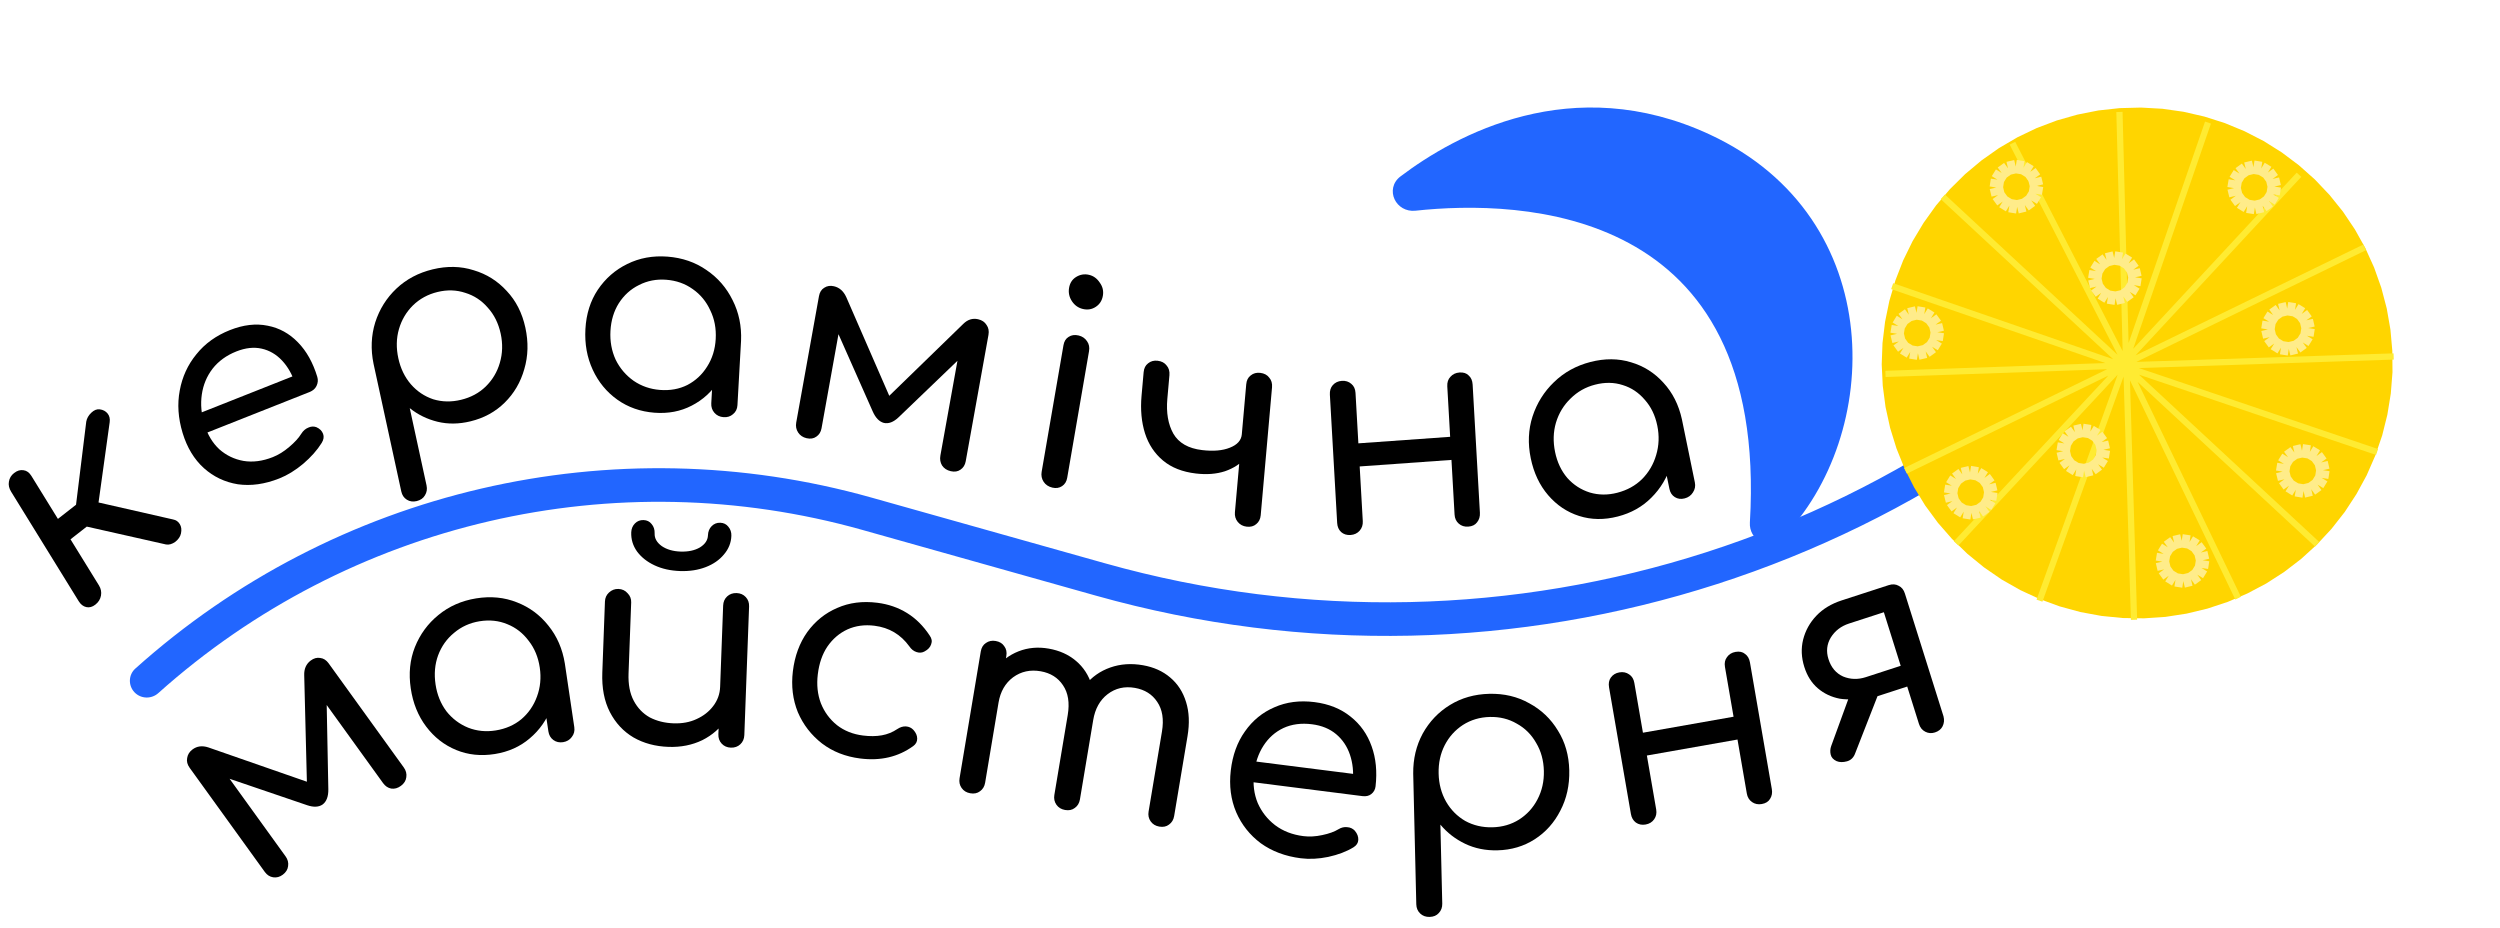
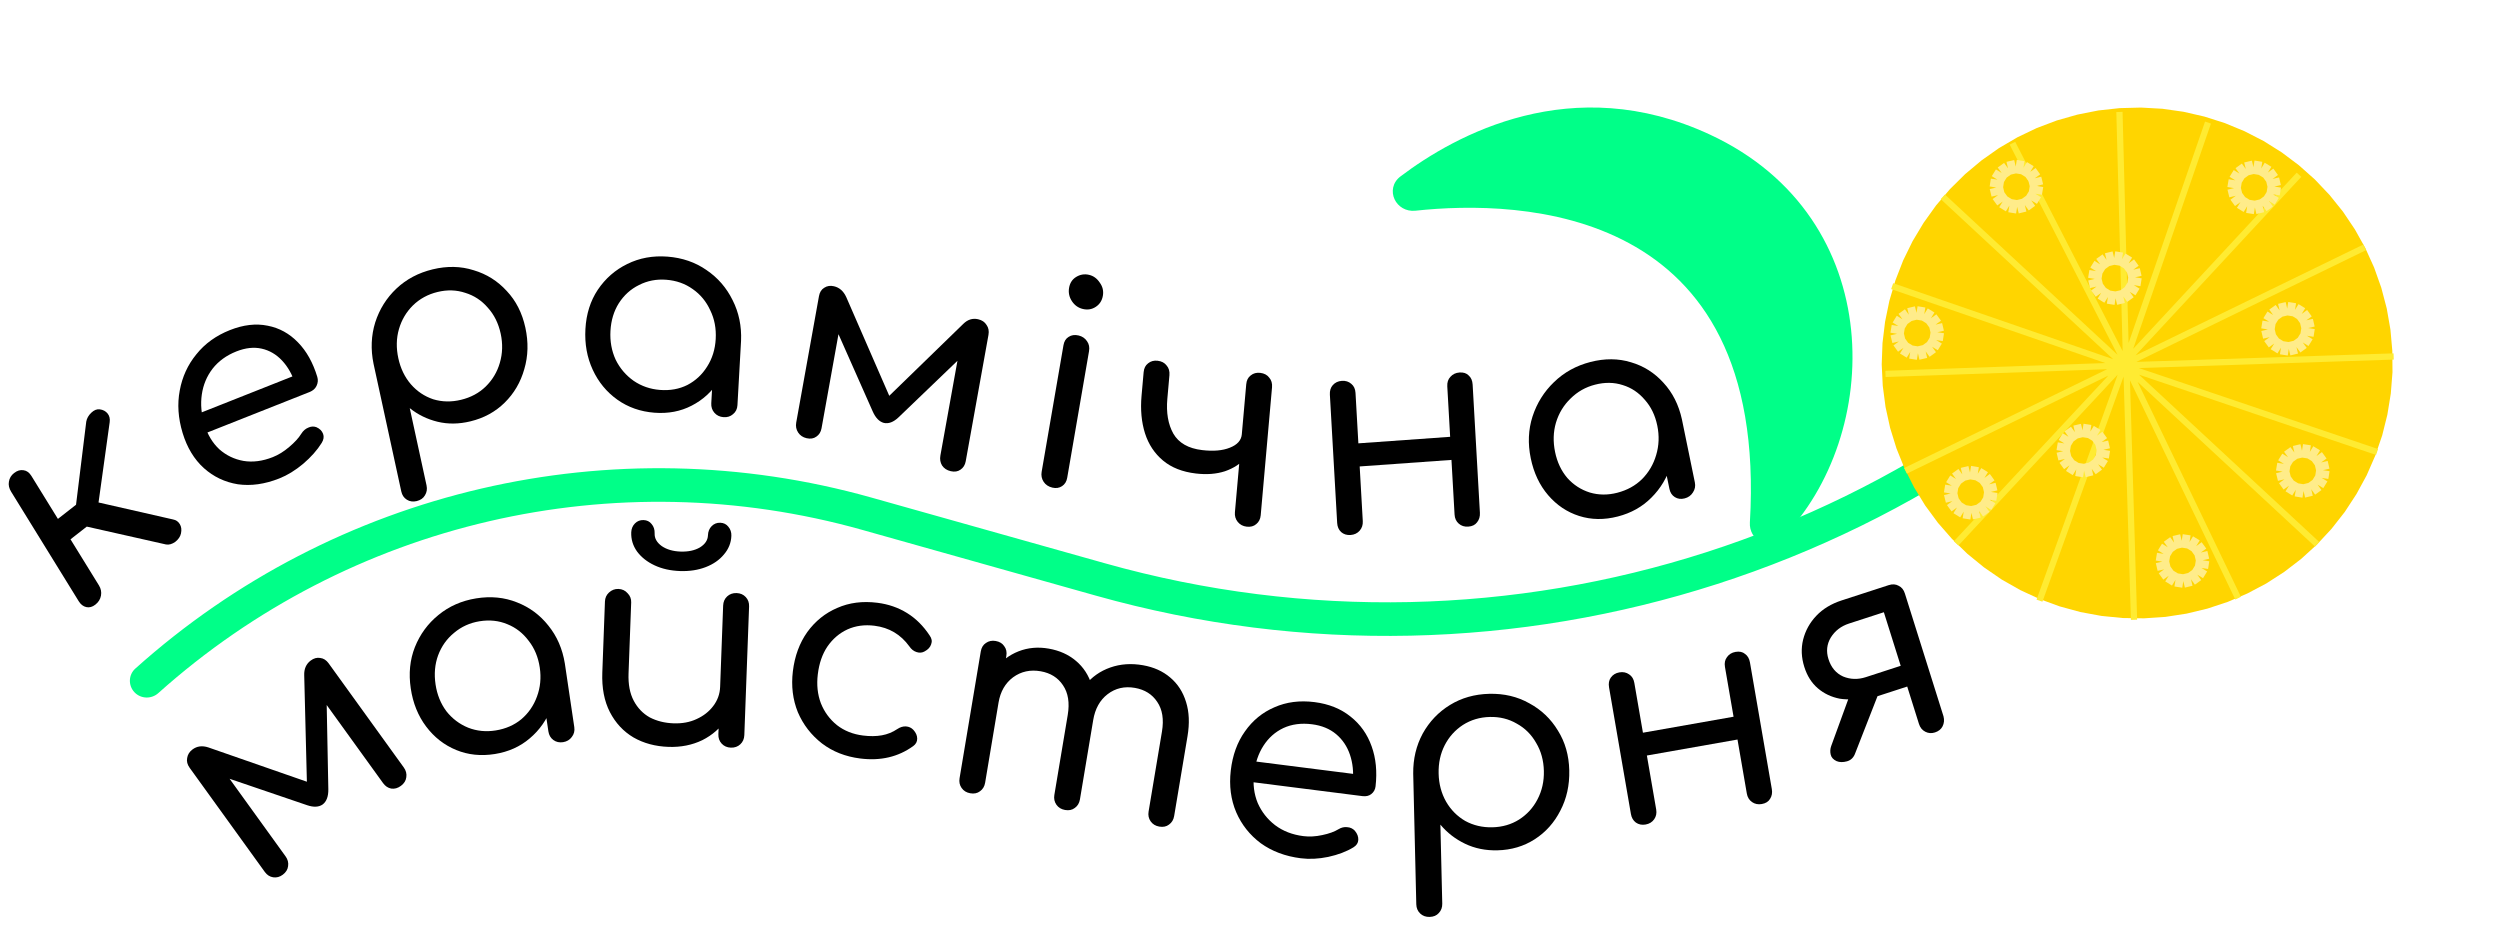
<svg xmlns="http://www.w3.org/2000/svg" xmlns:ns1="http://www.w3.org/2000/anim" viewBox="0 0 186 69" fill="none" anim="" ns1:transform-origin="50% 50%" ns1:duration="0.5" ns1:ease="none">
  <g id="d0ab1abd6dd149f5b9f0c5bba5c2ddaf">
    <g id="37c28d228af1e5eeaa87e552763574d0">
      <path id="76dca63d3cd72e68847a86145d8005d2" d="M21.041 65.077C20.817 65.245 20.579 65.31 20.327 65.272C20.075 65.234 19.867 65.101 19.703 64.874L14.111 57.126C13.939 56.888 13.876 56.646 13.924 56.4C13.962 56.143 14.094 55.931 14.318 55.762C14.653 55.51 15.048 55.459 15.501 55.608L22.832 58.16L22.634 50.244C22.617 49.766 22.776 49.401 23.112 49.148C23.347 48.972 23.585 48.907 23.826 48.953C24.07 48.98 24.277 49.113 24.45 49.351L30.042 57.099C30.206 57.326 30.268 57.568 30.229 57.825C30.201 58.073 30.07 58.286 29.835 58.463C29.6 58.639 29.357 58.709 29.105 58.67C28.864 58.624 28.662 58.487 28.498 58.26L23.753 51.687L24.288 51.495L24.428 58.72C24.436 59.257 24.294 59.635 24.003 59.854C23.715 60.053 23.331 60.07 22.85 59.907L16.19 57.638L16.528 57.174L21.247 63.713C21.411 63.94 21.474 64.182 21.435 64.439C21.407 64.687 21.276 64.9 21.041 65.077Z" fill="black" />
      <path id="691d3c6cc4087cc7652929320b811a7a" d="M36.825 56.098C35.788 56.265 34.825 56.165 33.936 55.798C33.046 55.431 32.302 54.849 31.703 54.052C31.103 53.255 30.722 52.31 30.56 51.216C30.395 50.108 30.498 49.085 30.868 48.146C31.25 47.191 31.833 46.395 32.616 45.759C33.41 45.106 34.347 44.693 35.425 44.519C36.517 44.343 37.529 44.442 38.462 44.816C39.393 45.177 40.172 45.753 40.799 46.545C41.44 47.335 41.849 48.276 42.025 49.368L41.306 49.675C41.462 50.727 41.368 51.714 41.024 52.635C40.679 53.555 40.142 54.322 39.412 54.936C38.696 55.548 37.834 55.935 36.825 56.098ZM36.883 54.344C37.63 54.224 38.267 53.944 38.796 53.504C39.324 53.05 39.708 52.492 39.949 51.829C40.202 51.151 40.272 50.43 40.159 49.669C40.044 48.893 39.768 48.228 39.332 47.675C38.908 47.105 38.38 46.694 37.748 46.441C37.114 46.175 36.424 46.102 35.678 46.222C34.959 46.338 34.329 46.624 33.788 47.08C33.245 47.522 32.847 48.082 32.594 48.761C32.353 49.424 32.29 50.143 32.405 50.919C32.518 51.68 32.787 52.346 33.211 52.916C33.647 53.469 34.189 53.878 34.837 54.142C35.482 54.393 36.164 54.46 36.883 54.344ZM41.895 55.217C41.619 55.261 41.377 55.208 41.171 55.057C40.965 54.906 40.841 54.692 40.8 54.415L40.306 51.091L40.404 49.033L42.025 49.368L42.728 54.104C42.769 54.381 42.706 54.625 42.539 54.836C42.386 55.045 42.172 55.172 41.895 55.217Z" fill="black" />
      <path id="aa9e335d9b688898d7ed236fe37b15ed" d="M49.734 55.568C48.755 55.533 47.888 55.3 47.134 54.867C46.38 54.421 45.794 53.791 45.375 52.978C44.957 52.165 44.769 51.185 44.812 50.037L45.008 44.749C45.018 44.483 45.117 44.263 45.306 44.087C45.509 43.898 45.743 43.808 46.009 43.817C46.289 43.827 46.516 43.933 46.691 44.135C46.88 44.324 46.97 44.551 46.96 44.817L46.764 50.106C46.734 50.917 46.863 51.594 47.151 52.136C47.439 52.679 47.837 53.092 48.345 53.376C48.867 53.646 49.457 53.793 50.115 53.816C50.758 53.838 51.33 53.732 51.828 53.497C52.342 53.263 52.753 52.941 53.062 52.532C53.386 52.109 53.558 51.632 53.578 51.1L54.837 51.144C54.777 52.01 54.517 52.786 54.057 53.47C53.611 54.155 53.01 54.687 52.254 55.067C51.498 55.433 50.658 55.6 49.734 55.568ZM54.377 55.625C54.097 55.615 53.869 55.516 53.694 55.328C53.519 55.139 53.437 54.905 53.447 54.626L53.802 45.056C53.812 44.776 53.911 44.549 54.1 44.373C54.289 44.198 54.523 44.115 54.803 44.124C55.083 44.134 55.31 44.233 55.485 44.422C55.66 44.61 55.743 44.844 55.732 45.124L55.378 54.693C55.367 54.973 55.268 55.2 55.079 55.376C54.891 55.551 54.656 55.634 54.377 55.625ZM50.598 42.486C49.884 42.461 49.252 42.32 48.701 42.062C48.15 41.805 47.715 41.461 47.394 41.029C47.088 40.598 46.945 40.124 46.964 39.606C46.974 39.34 47.066 39.12 47.24 38.943C47.415 38.767 47.628 38.684 47.88 38.693C48.132 38.701 48.332 38.799 48.479 38.987C48.64 39.174 48.715 39.408 48.705 39.688C48.691 40.052 48.869 40.366 49.237 40.631C49.606 40.882 50.071 41.017 50.63 41.037C51.204 41.057 51.684 40.955 52.071 40.73C52.458 40.492 52.658 40.19 52.672 39.827C52.682 39.547 52.774 39.319 52.949 39.143C53.124 38.967 53.337 38.883 53.589 38.892C53.841 38.901 54.04 38.999 54.187 39.186C54.348 39.374 54.424 39.601 54.414 39.866C54.395 40.384 54.21 40.847 53.858 41.255C53.521 41.663 53.068 41.977 52.5 42.195C51.931 42.413 51.297 42.51 50.598 42.486Z" fill="black" />
      <path id="c9a27d669cda8f2da1b80da4a543f3e0" d="M64.001 56.432C62.904 56.294 61.954 55.921 61.154 55.312C60.355 54.689 59.757 53.916 59.361 52.991C58.981 52.054 58.857 51.037 58.99 49.939C59.126 48.813 59.483 47.842 60.061 47.026C60.653 46.211 61.395 45.613 62.287 45.232C63.181 44.836 64.177 44.708 65.274 44.846C66.093 44.949 66.831 45.204 67.487 45.611C68.143 46.018 68.703 46.576 69.168 47.283C69.325 47.501 69.362 47.717 69.279 47.932C69.211 48.15 69.049 48.327 68.792 48.464C68.611 48.568 68.411 48.585 68.194 48.515C67.977 48.446 67.796 48.303 67.653 48.087C67.013 47.203 66.151 46.692 65.067 46.556C64.331 46.463 63.657 46.554 63.046 46.83C62.448 47.108 61.953 47.532 61.559 48.103C61.181 48.663 60.943 49.352 60.844 50.172C60.75 50.951 60.826 51.666 61.071 52.317C61.331 52.971 61.73 53.515 62.27 53.95C62.812 54.371 63.457 54.629 64.207 54.723C64.721 54.788 65.187 54.783 65.605 54.708C66.023 54.634 66.409 54.478 66.762 54.24C66.976 54.098 67.189 54.033 67.399 54.045C67.623 54.059 67.809 54.146 67.959 54.306C68.146 54.513 68.24 54.73 68.24 54.956C68.241 55.181 68.141 55.366 67.941 55.51C66.828 56.316 65.515 56.623 64.001 56.432Z" fill="black" />
      <path id="d32ebf148da7ec2034c948e3d1bfd509" d="M86.247 61.498C85.971 61.45 85.758 61.32 85.609 61.109C85.46 60.898 85.409 60.654 85.455 60.378L86.449 54.433C86.602 53.522 86.484 52.783 86.096 52.218C85.722 51.654 85.17 51.308 84.439 51.179C83.667 51.043 82.988 51.2 82.401 51.651C81.831 52.091 81.475 52.732 81.334 53.574L79.721 53.29C79.887 52.381 80.221 51.615 80.723 50.993C81.224 50.37 81.852 49.927 82.606 49.662C83.36 49.397 84.172 49.341 85.04 49.494C85.84 49.635 86.513 49.938 87.06 50.404C87.62 50.873 88.015 51.483 88.244 52.234C88.475 52.971 88.511 53.816 88.352 54.769L87.357 60.713C87.311 60.989 87.183 61.201 86.974 61.349C86.779 61.5 86.536 61.549 86.247 61.498ZM72.184 59.019C71.908 58.97 71.695 58.84 71.546 58.629C71.397 58.418 71.345 58.174 71.392 57.898L72.969 48.474C73.017 48.184 73.145 47.972 73.352 47.838C73.561 47.69 73.803 47.64 74.079 47.689C74.369 47.74 74.581 47.87 74.717 48.079C74.868 48.276 74.92 48.52 74.871 48.81L73.294 58.233C73.248 58.51 73.12 58.722 72.911 58.87C72.716 59.02 72.473 59.07 72.184 59.019ZM79.236 60.262C78.96 60.213 78.748 60.084 78.598 59.873C78.449 59.661 78.398 59.418 78.444 59.142L79.439 53.197C79.591 52.286 79.473 51.547 79.085 50.981C78.711 50.418 78.159 50.072 77.428 49.943C76.656 49.807 75.971 49.956 75.373 50.391C74.789 50.828 74.429 51.454 74.292 52.269L73.052 52.05C73.213 51.168 73.53 50.421 74.001 49.808C74.489 49.183 75.083 48.733 75.781 48.458C76.48 48.184 77.23 48.117 78.029 48.258C78.829 48.399 79.502 48.702 80.049 49.168C80.609 49.636 81.004 50.246 81.233 50.998C81.465 51.735 81.501 52.58 81.341 53.533L80.347 59.477C80.3 59.753 80.173 59.965 79.963 60.113C79.768 60.264 79.525 60.313 79.236 60.262Z" fill="black" />
      <path id="7d166768a124bb5c2c377319a66e5b0c" d="M96.778 63.855C95.625 63.709 94.632 63.336 93.8 62.736C92.983 62.125 92.374 61.356 91.973 60.43C91.574 59.491 91.439 58.458 91.569 57.331C91.701 56.191 92.052 55.219 92.624 54.417C93.197 53.6 93.929 53.002 94.818 52.621C95.709 52.226 96.703 52.098 97.8 52.237C98.87 52.373 99.765 52.734 100.487 53.319C101.21 53.891 101.731 54.627 102.05 55.528C102.371 56.416 102.467 57.409 102.341 58.507C102.314 58.744 102.207 58.935 102.021 59.081C101.851 59.214 101.633 59.264 101.37 59.231L92.807 58.144L92.985 56.6L101.568 57.69L100.645 58.186C100.716 57.447 100.646 56.768 100.436 56.149C100.225 55.529 99.882 55.02 99.407 54.621C98.931 54.222 98.333 53.977 97.61 53.885C96.819 53.785 96.11 53.878 95.485 54.166C94.874 54.455 94.38 54.894 94.002 55.481C93.624 56.068 93.39 56.758 93.299 57.55C93.207 58.343 93.299 59.075 93.574 59.744C93.865 60.402 94.294 60.951 94.864 61.39C95.447 61.831 96.149 62.103 96.968 62.207C97.412 62.264 97.88 62.238 98.372 62.131C98.877 62.026 99.282 61.88 99.585 61.693C99.797 61.564 100.014 61.514 100.236 61.542C100.46 61.557 100.647 61.644 100.798 61.804C100.984 62.025 101.07 62.255 101.057 62.493C101.045 62.718 100.925 62.9 100.698 63.04C100.182 63.356 99.556 63.594 98.819 63.754C98.097 63.903 97.417 63.936 96.778 63.855Z" fill="black" />
      <path id="fe3dd798092f1730d647740645998a78" d="M106.361 68.219C106.081 68.226 105.848 68.141 105.661 67.964C105.475 67.786 105.379 67.557 105.372 67.278L105.143 57.557C105.131 56.465 105.367 55.472 105.85 54.578C106.347 53.683 107.024 52.974 107.88 52.449C108.735 51.923 109.709 51.647 110.801 51.62C111.907 51.593 112.899 51.828 113.779 52.325C114.673 52.807 115.382 53.483 115.907 54.352C116.445 55.207 116.727 56.194 116.754 57.314C116.78 58.42 116.558 59.42 116.089 60.313C115.634 61.207 115 61.916 114.186 62.44C113.372 62.964 112.447 63.239 111.411 63.264C110.53 63.286 109.727 63.123 109.005 62.777C108.283 62.431 107.669 61.956 107.165 61.352L107.304 67.23C107.31 67.51 107.225 67.743 107.047 67.93C106.883 68.116 106.655 68.212 106.361 68.219ZM111.035 61.551C111.777 61.533 112.437 61.341 113.017 60.977C113.61 60.598 114.067 60.097 114.389 59.473C114.724 58.834 114.882 58.13 114.864 57.361C114.846 56.577 114.654 55.881 114.29 55.274C113.939 54.652 113.459 54.174 112.849 53.839C112.252 53.489 111.583 53.324 110.841 53.342C110.1 53.36 109.432 53.559 108.839 53.937C108.26 54.316 107.809 54.817 107.488 55.441C107.167 56.065 107.015 56.769 107.034 57.553C107.052 58.322 107.236 59.018 107.587 59.64C107.937 60.247 108.411 60.726 109.007 61.075C109.617 61.41 110.293 61.569 111.035 61.551Z" fill="black" />
      <path id="ee8f71153ff9a1d33b7c7b9aa0bc2fea" d="M131.078 59.82C130.803 59.869 130.56 59.819 130.349 59.672C130.139 59.524 130.01 59.312 129.963 59.036L128.337 49.62C128.287 49.331 128.337 49.087 128.488 48.89C128.636 48.679 128.848 48.549 129.124 48.501C129.414 48.45 129.65 48.5 129.832 48.653C130.026 48.789 130.148 49.002 130.198 49.292L131.824 58.708C131.872 58.984 131.828 59.226 131.694 59.434C131.573 59.641 131.368 59.769 131.078 59.82ZM122.434 61.344C122.158 61.393 121.915 61.343 121.705 61.196C121.508 61.046 121.386 60.833 121.339 60.557L119.713 51.141C119.663 50.851 119.707 50.609 119.843 50.414C119.992 50.203 120.204 50.074 120.479 50.025C120.755 49.976 120.998 50.026 121.208 50.174C121.416 50.308 121.545 50.519 121.595 50.809L123.221 60.225C123.268 60.501 123.218 60.744 123.07 60.955C122.921 61.166 122.709 61.296 122.434 61.344ZM122.259 56.258L121.966 54.561L129.556 53.222L129.849 54.919L122.259 56.258Z" fill="black" />
      <path id="28b66574600b34febf348c2a3e7629f3" d="M143.961 54.493C143.708 54.575 143.467 54.558 143.24 54.44C143.012 54.323 142.856 54.131 142.772 53.864L141.897 51.079L138.941 52.039L138.865 51.799C138.173 52.024 137.51 52.085 136.876 51.982C136.251 51.861 135.707 51.603 135.246 51.209C134.784 50.814 134.449 50.283 134.239 49.615C134.02 48.92 133.991 48.245 134.152 47.59C134.322 46.916 134.65 46.324 135.135 45.813C135.62 45.302 136.248 44.921 137.021 44.67L140.516 43.535C140.795 43.444 141.042 43.459 141.257 43.581C141.48 43.685 141.636 43.877 141.724 44.158L144.596 53.293C144.667 53.565 144.643 53.815 144.524 54.045C144.415 54.257 144.227 54.407 143.961 54.493ZM136.641 56.628C136.4 56.515 136.255 56.356 136.206 56.152C136.152 55.934 136.164 55.716 136.243 55.499L137.767 51.317L140.17 50.558L138.035 56.021C137.92 56.353 137.713 56.56 137.416 56.642C137.119 56.723 136.861 56.719 136.641 56.628ZM138.816 50.38L141.412 49.536L140.159 45.55L137.562 46.393C136.976 46.584 136.527 46.928 136.214 47.427C135.915 47.922 135.856 48.457 136.036 49.031C136.233 49.659 136.597 50.092 137.128 50.332C137.667 50.554 138.23 50.57 138.816 50.38Z" fill="black" />
    </g>
-     <path id="34e535c78c5bd3865252044e5866e662" fill-rule="evenodd" clip-rule="evenodd" d="M165.5 15.5C166.046 15.922 166.146 16.71 165.715 17.249C145.673 42.333 112.525 53.037 81.541 44.318L64.149 39.423C45.737 34.242 25.985 38.849 11.777 51.568C11.263 52.028 10.472 52.004 10 51.5V51.5C9.528 50.996 9.554 50.203 10.068 49.742C24.916 36.426 45.572 31.599 64.826 37.017L82.218 41.911C112.222 50.354 144.32 39.997 163.737 15.719C164.168 15.18 164.954 15.078 165.5 15.5V15.5Z" fill="#2266FF" />
+     <path id="34e535c78c5bd3865252044e5866e662" fill-rule="evenodd" clip-rule="evenodd" d="M165.5 15.5C166.046 15.922 166.146 16.71 165.715 17.249C145.673 42.333 112.525 53.037 81.541 44.318L64.149 39.423C45.737 34.242 25.985 38.849 11.777 51.568C11.263 52.028 10.472 52.004 10 51.5V51.5C9.528 50.996 9.554 50.203 10.068 49.742C24.916 36.426 45.572 31.599 64.826 37.017L82.218 41.911C112.222 50.354 144.32 39.997 163.737 15.719C164.168 15.18 164.954 15.078 165.5 15.5V15.5Z" fill="#00ff88" />
    <g id="6b420c20d56e59e0040ef9781cfbf51e">
-       <path id="fbe6f4a4b437940b7ffc7012585088f1" fill-rule="evenodd" clip-rule="evenodd" d="M104.193 13.128C108.263 10.049 116.946 5.243 127.21 10.009C133.906 13.118 137.124 18.744 137.722 24.533C138.318 30.3 136.318 36.248 132.566 40.056C132.092 40.538 131.453 40.569 130.964 40.304C130.487 40.046 130.153 39.511 130.191 38.879C130.547 32.895 129.633 28.427 127.975 25.099C126.318 21.775 123.904 19.558 121.204 18.095C115.778 15.155 109.186 15.257 105.308 15.677C104.594 15.754 104.009 15.366 103.757 14.83C103.499 14.282 103.594 13.581 104.193 13.128Z" fill="#2266FF" />
+       <path id="fbe6f4a4b437940b7ffc7012585088f1" fill-rule="evenodd" clip-rule="evenodd" d="M104.193 13.128C108.263 10.049 116.946 5.243 127.21 10.009C133.906 13.118 137.124 18.744 137.722 24.533C138.318 30.3 136.318 36.248 132.566 40.056C132.092 40.538 131.453 40.569 130.964 40.304C130.487 40.046 130.153 39.511 130.191 38.879C130.547 32.895 129.633 28.427 127.975 25.099C126.318 21.775 123.904 19.558 121.204 18.095C115.778 15.155 109.186 15.257 105.308 15.677C104.594 15.754 104.009 15.366 103.757 14.83C103.499 14.282 103.594 13.581 104.193 13.128Z" fill="#00ff88" />
      <path id="c3e48c2956984a58864136ccff69e21c" d="M13.464 39.691C13.413 39.925 13.271 40.133 13.04 40.314C12.801 40.483 12.571 40.548 12.35 40.508L5.484 38.96L6.417 31.371C6.461 31.124 6.586 30.903 6.792 30.707C6.998 30.511 7.207 30.426 7.421 30.454C7.671 30.488 7.866 30.592 8.005 30.765C8.145 30.939 8.196 31.154 8.16 31.413L7.331 37.384L12.869 38.646C13.089 38.686 13.259 38.801 13.376 38.992C13.494 39.182 13.523 39.415 13.464 39.691ZM7.093 44.986C6.873 45.159 6.648 45.219 6.42 45.168C6.192 45.116 6.005 44.971 5.858 44.733L0.829 36.584C0.674 36.334 0.619 36.086 0.663 35.839C0.7 35.581 0.829 35.365 1.05 35.193C1.281 35.012 1.517 34.943 1.756 34.986C1.987 35.017 2.18 35.157 2.335 35.407L4.309 38.606L6.377 36.99L7.315 38.509L5.246 40.125L7.364 43.557C7.511 43.795 7.56 44.047 7.513 44.315C7.465 44.581 7.325 44.805 7.093 44.986Z" fill="black" />
      <path id="2019888cc3c2f39398f49d4aa51c62d4" d="M20.779 35.597C19.698 36.025 18.671 36.169 17.696 36.03C16.73 35.873 15.886 35.471 15.166 34.826C14.442 34.168 13.915 33.296 13.586 32.211C13.253 31.112 13.182 30.06 13.373 29.054C13.56 28.034 13.973 27.135 14.612 26.357C15.246 25.565 16.078 24.966 17.106 24.559C18.108 24.162 19.045 24.053 19.916 24.233C20.783 24.4 21.535 24.815 22.174 25.478C22.808 26.127 23.285 26.981 23.606 28.039C23.675 28.267 23.656 28.492 23.548 28.715C23.45 28.919 23.277 29.07 23.029 29.168L15.005 32.346L14.554 30.859L22.598 27.673L21.974 28.573C21.746 27.868 21.417 27.286 20.986 26.826C20.555 26.366 20.05 26.071 19.471 25.94C18.892 25.809 18.264 25.878 17.587 26.146C16.845 26.44 16.254 26.87 15.813 27.434C15.385 27.994 15.119 28.632 15.015 29.349C14.911 30.065 14.975 30.805 15.207 31.569C15.438 32.333 15.808 32.951 16.316 33.425C16.833 33.881 17.431 34.169 18.109 34.291C18.8 34.407 19.53 34.313 20.298 34.009C20.714 33.844 21.119 33.594 21.513 33.258C21.92 32.916 22.221 32.587 22.417 32.269C22.554 32.05 22.727 31.899 22.935 31.816C23.14 31.72 23.34 31.709 23.537 31.781C23.789 31.891 23.956 32.057 24.038 32.28C24.116 32.489 24.082 32.713 23.935 32.951C23.602 33.488 23.14 34.009 22.55 34.513C21.968 34.998 21.378 35.36 20.779 35.597Z" fill="black" />
      <path id="538e72ce0629f4eba9162b4de8eed939" d="M31 37.281C30.728 37.347 30.484 37.312 30.269 37.177C30.053 37.042 29.916 36.838 29.856 36.564L27.791 27.063C27.572 25.993 27.614 24.968 27.917 23.987C28.233 23.004 28.759 22.164 29.496 21.468C30.233 20.772 31.132 20.296 32.193 20.039C33.269 19.78 34.283 19.801 35.237 20.104C36.201 20.389 37.022 20.904 37.699 21.647C38.387 22.374 38.85 23.284 39.088 24.379C39.323 25.46 39.296 26.488 39.007 27.465C38.732 28.439 38.246 29.269 37.55 29.955C36.855 30.642 36.003 31.106 34.996 31.349C34.139 31.556 33.324 31.566 32.553 31.378C31.781 31.189 31.092 30.852 30.485 30.365L31.734 36.111C31.794 36.384 31.754 36.632 31.616 36.852C31.491 37.069 31.286 37.212 31 37.281ZM34.303 29.745C35.025 29.571 35.634 29.244 36.131 28.764C36.639 28.267 36.991 27.678 37.187 26.998C37.393 26.3 37.414 25.575 37.251 24.822C37.084 24.056 36.766 23.413 36.294 22.893C35.834 22.357 35.274 21.988 34.614 21.787C33.965 21.57 33.28 21.548 32.559 21.722C31.838 21.896 31.223 22.232 30.715 22.729C30.221 23.222 29.876 23.809 29.68 24.49C29.485 25.171 29.47 25.895 29.637 26.661C29.8 27.413 30.112 28.058 30.573 28.594C31.03 29.117 31.583 29.488 32.232 29.706C32.892 29.906 33.582 29.92 34.303 29.745Z" fill="black" />
      <path id="6464fb2e5a52795ce8e3dba691890cf1" d="M48.694 30.706C47.647 30.626 46.726 30.302 45.931 29.736C45.136 29.17 44.525 28.428 44.1 27.511C43.675 26.594 43.493 25.583 43.555 24.479C43.617 23.361 43.924 22.388 44.475 21.56C45.041 20.719 45.771 20.08 46.665 19.643C47.573 19.193 48.572 19.01 49.66 19.093C50.763 19.178 51.733 19.512 52.569 20.096C53.407 20.665 54.052 21.41 54.505 22.329C54.972 23.249 55.182 24.262 55.134 25.367L54.37 25.498C54.31 26.561 54.019 27.5 53.497 28.316C52.974 29.132 52.294 29.754 51.458 30.181C50.634 30.609 49.713 30.784 48.694 30.706ZM49.105 29.011C49.859 29.069 50.538 28.945 51.144 28.641C51.751 28.323 52.239 27.869 52.608 27.279C52.993 26.677 53.206 25.991 53.249 25.223C53.293 24.44 53.158 23.728 52.843 23.086C52.544 22.431 52.11 21.907 51.544 21.512C50.978 21.104 50.318 20.871 49.564 20.813C48.838 20.757 48.165 20.888 47.544 21.205C46.925 21.509 46.423 21.962 46.038 22.564C45.669 23.153 45.462 23.839 45.418 24.622C45.375 25.391 45.504 26.103 45.803 26.757C46.118 27.399 46.565 27.925 47.145 28.334C47.726 28.73 48.379 28.955 49.105 29.011ZM53.828 31.037C53.549 31.015 53.323 30.907 53.152 30.711C52.981 30.516 52.903 30.278 52.919 29.998L53.107 26.644L53.617 24.661L55.134 25.367L54.866 30.148C54.85 30.427 54.74 30.651 54.534 30.817C54.342 30.985 54.107 31.058 53.828 31.037Z" fill="black" />
      <path id="c5ee4423bdfcde80751853f51fea5491" d="M60.009 32.602C59.736 32.54 59.527 32.398 59.382 32.179C59.237 31.959 59.189 31.711 59.239 31.436L60.932 22.032C60.984 21.743 61.113 21.536 61.321 21.411C61.53 21.272 61.772 21.234 62.044 21.297C62.454 21.39 62.76 21.662 62.964 22.11L66.161 29.448L71.664 24.101C71.993 23.774 72.362 23.658 72.771 23.752C73.058 23.817 73.267 23.958 73.398 24.175C73.546 24.381 73.594 24.628 73.542 24.918L71.849 34.322C71.799 34.597 71.669 34.804 71.46 34.943C71.264 35.084 71.022 35.122 70.736 35.057C70.449 34.991 70.233 34.849 70.088 34.629C69.957 34.412 69.916 34.166 69.965 33.891L71.402 25.913L71.904 26.2L66.854 31.048C66.476 31.407 66.11 31.545 65.756 31.464C65.417 31.372 65.141 31.087 64.929 30.608L61.989 23.974L62.551 23.93L61.122 31.867C61.072 32.142 60.943 32.349 60.733 32.488C60.537 32.63 60.296 32.668 60.009 32.602Z" fill="black" />
      <path id="ecaeeb47a9159f6dc29ae1ff41633c4f" d="M78.296 36.279C78.01 36.212 77.794 36.068 77.647 35.846C77.501 35.626 77.452 35.377 77.499 35.101L79.122 25.685C79.172 25.395 79.3 25.188 79.506 25.064C79.714 24.927 79.961 24.892 80.247 24.959C80.52 25.023 80.729 25.166 80.875 25.387C81.024 25.594 81.073 25.843 81.023 26.132L79.4 35.548C79.353 35.824 79.225 36.031 79.017 36.169C78.809 36.307 78.569 36.343 78.296 36.279ZM80.565 22.988C80.225 22.908 79.953 22.715 79.751 22.409C79.548 22.103 79.478 21.77 79.54 21.412C79.602 21.053 79.775 20.785 80.061 20.608C80.363 20.421 80.684 20.367 81.025 20.448C81.352 20.524 81.616 20.716 81.819 21.022C82.037 21.318 82.116 21.645 82.054 22.003C81.992 22.362 81.817 22.637 81.529 22.827C81.241 23.018 80.92 23.072 80.565 22.988Z" fill="black" />
      <path id="312f6122bd0f4b72291a6880801ee611" d="M88.972 35.228C87.971 35.11 87.156 34.789 86.528 34.264C85.901 33.739 85.454 33.066 85.19 32.245C84.926 31.411 84.84 30.478 84.931 29.446L85.087 27.689C85.113 27.396 85.224 27.177 85.419 27.031C85.616 26.871 85.853 26.807 86.131 26.84C86.423 26.874 86.645 26.992 86.796 27.193C86.962 27.382 87.031 27.623 87.006 27.916L86.85 29.673C86.759 30.705 86.907 31.568 87.296 32.262C87.698 32.957 88.413 33.366 89.442 33.487C90.276 33.586 90.963 33.526 91.502 33.308C92.055 33.091 92.351 32.76 92.391 32.314L93.392 32.432C93.321 33.072 93.083 33.614 92.679 34.06C92.288 34.507 91.774 34.841 91.136 35.061C90.5 35.268 89.778 35.324 88.972 35.228ZM92.752 39.184C92.474 39.151 92.253 39.033 92.088 38.83C91.924 38.628 91.853 38.387 91.878 38.108L92.72 28.59C92.746 28.297 92.856 28.078 93.052 27.932C93.249 27.772 93.486 27.708 93.764 27.741C94.056 27.776 94.278 27.893 94.428 28.094C94.594 28.283 94.665 28.524 94.639 28.817L93.797 38.335C93.772 38.614 93.662 38.833 93.465 38.993C93.282 39.154 93.044 39.218 92.752 39.184Z" fill="black" />
      <path id="9bb28f1bca6acc018145e6ee28a3db47" d="M109.238 39.181C108.959 39.201 108.723 39.127 108.531 38.958C108.339 38.789 108.235 38.565 108.22 38.286L107.678 28.746C107.662 28.452 107.739 28.215 107.911 28.035C108.083 27.84 108.308 27.733 108.587 27.713C108.88 27.692 109.109 27.767 109.273 27.938C109.45 28.094 109.547 28.318 109.564 28.612L110.105 38.151C110.121 38.431 110.05 38.668 109.893 38.861C109.749 39.054 109.531 39.161 109.238 39.181ZM100.482 39.804C100.203 39.824 99.967 39.75 99.775 39.581C99.597 39.411 99.501 39.187 99.485 38.907L98.943 29.367C98.927 29.074 98.997 28.837 99.156 28.658C99.327 28.463 99.552 28.356 99.831 28.336C100.111 28.316 100.346 28.39 100.538 28.559C100.729 28.714 100.833 28.938 100.85 29.232L101.391 38.771C101.407 39.051 101.329 39.288 101.158 39.483C100.987 39.677 100.761 39.785 100.482 39.804ZM100.888 34.723L100.79 33.004L108.478 32.457L108.575 34.176L100.888 34.723Z" fill="black" />
      <path id="5e2df38fd2de39f422ed5b6dfb682649" d="M120.366 38.427C119.35 38.689 118.391 38.676 117.489 38.388C116.588 38.101 115.818 37.584 115.18 36.839C114.541 36.094 114.111 35.18 113.888 34.096C113.662 32.999 113.706 31.963 114.02 30.987C114.344 29.994 114.876 29.142 115.615 28.432C116.364 27.704 117.268 27.204 118.326 26.932C119.397 26.656 120.405 26.663 121.349 26.954C122.291 27.231 123.095 27.739 123.761 28.477C124.44 29.212 124.897 30.119 125.134 31.199L124.44 31.573C124.654 32.615 124.616 33.614 124.327 34.569C124.038 35.524 123.55 36.343 122.862 37.026C122.188 37.705 121.356 38.172 120.366 38.427ZM120.325 36.661C121.057 36.473 121.672 36.134 122.171 35.644C122.668 35.141 123.016 34.546 123.218 33.858C123.43 33.154 123.458 32.425 123.303 31.671C123.146 30.902 122.835 30.261 122.372 29.744C121.92 29.211 121.374 28.846 120.734 28.65C120.092 28.441 119.404 28.43 118.672 28.619C117.967 28.8 117.36 29.144 116.85 29.651C116.338 30.144 115.975 30.743 115.763 31.447C115.562 32.135 115.54 32.862 115.698 33.63C115.853 34.384 116.156 35.028 116.609 35.561C117.071 36.078 117.631 36.439 118.287 36.645C118.941 36.838 119.62 36.843 120.325 36.661ZM125.336 37.081C125.065 37.151 124.823 37.12 124.61 36.987C124.397 36.854 124.262 36.651 124.206 36.376L123.53 33.085L123.51 31.011L125.134 31.199L126.097 35.889C126.154 36.163 126.105 36.414 125.952 36.641C125.812 36.865 125.607 37.012 125.336 37.081Z" fill="black" />
    </g>
    <g class="rotation" id="28bb81caaa6aa67fcdb8fcfdc041e1c3">
      <g id="652492fcf30f8a15259d9f9aa016d0bd">
        <path d="M145.074 14.074L146.206 12.954ZM146.206 12.954L147.426 11.934ZM147.426 11.934L148.727 11.016ZM148.727 11.016L150.101 10.212ZM150.101 10.212L151.536 9.526ZM151.536 9.526L153.025 8.963ZM153.025 8.963L154.556 8.528ZM154.556 8.528L156.119 8.218ZM156.119 8.218L157.699 8.045ZM157.699 8.045L159.29 8.003ZM159.29 8.003L160.88 8.092ZM160.88 8.092L162.455 8.316ZM162.455 8.316L164.009 8.673ZM164.009 8.673L165.525 9.156ZM165.525 9.156L166.997 9.765ZM166.997 9.765L168.411 10.491ZM168.411 10.491L169.761 11.338ZM169.761 11.338L171.035 12.294ZM171.035 12.294L172.225 13.352ZM172.225 13.352L173.32 14.507ZM173.32 14.507L174.317 15.747ZM174.317 15.747L175.205 17.07ZM175.205 17.07L175.981 18.46ZM175.981 18.46L176.636 19.909ZM176.636 19.909L177.169 21.411ZM177.169 21.411L177.574 22.951ZM177.574 22.951L177.848 24.517ZM177.848 24.517L177.989 26.103ZM177.989 26.103L178.001 27.693ZM178.001 27.693L177.876 29.282ZM177.876 29.282L177.62 30.851ZM177.62 30.851L177.235 32.396ZM177.235 32.396L176.718 33.903ZM176.718 33.903L176.08 35.362ZM176.08 35.362L175.32 36.758ZM175.32 36.758L174.45 38.089ZM174.45 38.089L173.467 39.343ZM173.467 39.343L172.384 40.509ZM172.384 40.509L171.209 41.581ZM171.209 41.581L169.945 42.55ZM169.945 42.55L168.609 43.412ZM168.609 43.412L167.201 44.156ZM167.201 44.156L165.737 44.783ZM165.737 44.783L164.224 45.283ZM164.224 45.283L162.679 45.654ZM162.679 45.654L161.104 45.897ZM161.104 45.897L159.517 46.004ZM159.517 46.004L157.925 45.981ZM157.925 45.981L156.343 45.824ZM156.343 45.824L154.777 45.535ZM154.777 45.535L153.24 45.115ZM153.24 45.115L151.746 44.569ZM151.746 44.569L150.302 43.899ZM150.302 43.899L148.917 43.112ZM148.917 43.112L147.606 42.209ZM147.606 42.209L146.373 41.203ZM146.373 41.203L145.229 40.096ZM145.229 40.096L144.181 38.896ZM144.181 38.896L143.237 37.613ZM143.237 37.613L142.407 36.257ZM142.407 36.257L141.69 34.834ZM141.69 34.834L141.096 33.358ZM141.096 33.358L140.625 31.835ZM140.625 31.835L140.284 30.281ZM140.284 30.281L140.077 28.702ZM140.077 28.702L140 27.112ZM140 27.112L140.058 25.521ZM140.058 25.521L140.249 23.942ZM140.249 23.942L140.569 22.383ZM140.569 22.383L141.02 20.857ZM141.02 20.857L141.597 19.373ZM141.597 19.373L142.296 17.944ZM142.296 17.944L143.115 16.579ZM143.115 16.579L144.041 15.286ZM144.041 15.286L145.074 14.074Z" fill="#FFD500" />
        <path d="M145.074 14.074L146.206 12.954L147.426 11.934L148.727 11.016L150.101 10.212L151.536 9.526L153.025 8.963L154.556 8.528L156.119 8.218L157.699 8.045L159.29 8.003L160.88 8.092L162.455 8.316L164.009 8.673L165.525 9.156L166.997 9.765L168.411 10.491L169.761 11.338L171.035 12.294L172.225 13.352L173.32 14.507L174.317 15.747L175.205 17.07L175.981 18.46L176.636 19.909L177.169 21.411L177.574 22.951L177.848 24.517L177.989 26.103L178.001 27.693L177.876 29.282L177.62 30.851L177.235 32.396L176.718 33.903L176.08 35.362L175.32 36.758L174.45 38.089L173.467 39.343L172.384 40.509L171.209 41.581L169.945 42.55L168.609 43.412L167.201 44.156L165.737 44.783L164.224 45.283L162.679 45.654L161.104 45.897L159.517 46.004L157.925 45.981L156.343 45.824L154.777 45.535L153.24 45.115L151.746 44.569L150.302 43.899L148.917 43.112L147.606 42.209L146.373 41.203L145.229 40.096L144.181 38.896L143.237 37.613L142.407 36.257L141.69 34.834L141.096 33.358L140.625 31.835L140.284 30.281L140.077 28.702L140 27.112L140.058 25.521L140.249 23.942L140.569 22.383L141.02 20.857L141.597 19.373L142.296 17.944L143.115 16.579L144.041 15.286L145.074 14.074Z" fill="#FFD500" />
      </g>
      <path id="f3d51f039b910ead8c98dde42124b9df" fill-rule="evenodd" clip-rule="evenodd" d="M157.553 27.878L145.707 40.585L145.368 40.27L156.861 27.942L141.869 35.238L141.666 34.822L156.773 27.469L140.288 28.05L140.27 27.587L156.635 27.011L140.702 21.509L140.853 21.071L157.215 26.721L144.388 14.814L144.703 14.474L157.542 26.392L149.518 10.757L149.934 10.554L157.925 26.12L157.455 8.339L157.918 8.322L158.366 25.522L164.056 9.044L164.494 9.195L158.708 25.952L170.875 12.844L171.215 13.159L158.887 26.441L175.834 18.193L176.037 18.609L158.952 26.924L178.079 26.29L178.096 26.753L159.129 27.382L176.928 33.409L176.777 33.847L159.141 27.876L172.554 40.326L172.239 40.666L159.043 28.417L166.724 44.402L166.307 44.605L158.47 28.298L159.003 46.105L158.54 46.122L157.995 28.016L151.956 44.766L151.518 44.615L157.553 27.878Z" fill="#FFEB32" />
      <path id="957cd97d743a739498af6bc4bd1539aa" fill-rule="evenodd" clip-rule="evenodd" d="M168.731 12.837L168.992 12.411L168.496 12.107L168.235 12.533L168.316 12.039L167.738 11.944L167.656 12.438L167.539 11.952L166.969 12.089L167.087 12.575L166.795 12.17L166.323 12.511L166.615 12.916L166.19 12.654L165.881 13.154L166.306 13.417L165.813 13.336L165.718 13.914L166.211 13.995L165.725 14.113L165.863 14.682L166.349 14.564L165.943 14.857L166.284 15.329L166.69 15.036L166.427 15.462L166.928 15.771L167.19 15.345L167.112 15.839L167.685 15.93L167.764 15.436L167.877 15.923L168.451 15.789L168.338 15.302L168.631 15.707L169.107 15.362L168.814 14.957L169.24 15.219L169.545 14.723L169.119 14.461L169.613 14.538L169.703 13.956L169.209 13.879L169.696 13.764L169.563 13.199L169.076 13.314L169.481 13.02L169.135 12.544L168.731 12.837ZM168.384 13.211L168.056 13.01L167.675 12.947L167.3 13.038L166.988 13.263L166.784 13.595L166.721 13.976L166.812 14.351L167.037 14.663L167.368 14.867L167.745 14.927L168.126 14.838L168.44 14.611L168.64 14.285L168.7 13.898L168.612 13.526L168.384 13.211Z" fill="#FFEC8A" />
      <path id="9c8845aca764b08147fbdaf3a71f4a42" fill-rule="evenodd" clip-rule="evenodd" d="M143.661 23.677L143.922 23.251L143.426 22.946L143.165 23.372L143.246 22.879L142.668 22.784L142.587 23.277L142.469 22.791L141.9 22.929L142.017 23.415L141.725 23.01L141.253 23.35L141.545 23.756L141.12 23.493L140.811 23.994L141.236 24.256L140.743 24.175L140.648 24.753L141.141 24.834L140.655 24.952L140.793 25.521L141.279 25.404L140.874 25.697L141.214 26.169L141.62 25.876L141.357 26.301L141.858 26.61L142.12 26.185L142.042 26.679L142.615 26.77L142.694 26.276L142.807 26.763L143.381 26.629L143.268 26.142L143.561 26.547L144.037 26.202L143.744 25.797L144.17 26.058L144.475 25.562L144.049 25.301L144.543 25.378L144.633 24.795L144.139 24.718L144.626 24.604L144.493 24.039L144.006 24.153L144.411 23.86L144.065 23.384L143.661 23.677ZM143.314 24.051L142.986 23.85L142.606 23.787L142.23 23.878L141.918 24.103L141.714 24.435L141.651 24.816L141.742 25.191L141.967 25.503L142.298 25.707L142.675 25.767L143.056 25.678L143.37 25.45L143.57 25.125L143.63 24.738L143.542 24.366L143.314 24.051Z" fill="#FFEC8A" />
      <path id="da44e1d09017c90a605ba675f5771bc5" fill-rule="evenodd" clip-rule="evenodd" d="M158.368 19.592L158.63 19.166L158.134 18.861L157.872 19.287L157.953 18.794L157.375 18.698L157.294 19.192L157.176 18.706L156.607 18.844L156.725 19.33L156.432 18.924L155.96 19.265L156.253 19.67L155.827 19.408L155.518 19.908L155.944 20.171L155.45 20.09L155.355 20.668L155.849 20.749L155.363 20.867L155.5 21.436L155.986 21.318L155.581 21.611L155.922 22.083L156.327 21.79L156.065 22.216L156.565 22.525L156.828 22.099L156.75 22.593L157.323 22.684L157.401 22.19L157.515 22.677L158.088 22.544L157.975 22.057L158.269 22.461L158.745 22.116L158.452 21.711L158.878 21.973L159.182 21.477L158.756 21.215L159.25 21.292L159.341 20.71L158.847 20.633L159.333 20.518L159.2 19.953L158.713 20.068L159.118 19.774L158.773 19.298L158.368 19.592ZM158.022 19.966L157.694 19.764L157.313 19.702L156.938 19.793L156.626 20.017L156.421 20.35L156.358 20.73L156.449 21.105L156.674 21.417L157.005 21.621L157.383 21.681L157.763 21.593L158.077 21.365L158.278 21.039L158.338 20.653L158.25 20.28L158.022 19.966Z" fill="#FFEC8A" />
      <path id="95d8c2833a5b35b8f6425e09893be018" fill-rule="evenodd" clip-rule="evenodd" d="M172.346 33.931L172.608 33.505L172.112 33.2L171.85 33.626L171.927 33.132L171.345 33.041L171.268 33.536L171.153 33.049L170.588 33.182L170.703 33.669L170.409 33.264L169.933 33.609L170.227 34.014L169.801 33.752L169.496 34.248L169.922 34.51L169.429 34.429L169.333 35.007L169.827 35.088L169.341 35.206L169.479 35.775L169.965 35.657L169.559 35.95L169.9 36.422L170.305 36.13L170.043 36.555L170.543 36.864L170.806 36.438L170.725 36.932L171.303 37.027L171.384 36.534L171.502 37.02L172.071 36.882L171.953 36.396L172.246 36.801L172.718 36.461L172.425 36.055L172.851 36.318L173.16 35.817L172.734 35.554L173.228 35.633L173.319 35.059L172.825 34.981L173.312 34.868L173.179 34.294L172.692 34.407L173.096 34.114L172.751 33.637L172.346 33.931ZM172 34.305L171.674 34.105L171.288 34.045L170.915 34.132L170.601 34.361L170.399 34.688L170.337 35.069L170.427 35.444L170.653 35.756L170.985 35.961L171.365 36.024L171.74 35.933L172.052 35.708L172.256 35.377L172.316 34.999L172.228 34.619L172 34.305Z" fill="#FFEC8A" />
      <path id="4d0bfe0855c270deb71fb2a4435d8c7f" fill-rule="evenodd" clip-rule="evenodd" d="M147.641 35.558L147.903 35.132L147.407 34.827L147.145 35.253L147.226 34.76L146.648 34.665L146.567 35.158L146.449 34.672L145.88 34.81L145.998 35.296L145.705 34.891L145.233 35.231L145.526 35.637L145.1 35.374L144.791 35.875L145.217 36.137L144.723 36.056L144.628 36.634L145.121 36.715L144.635 36.833L144.773 37.403L145.259 37.285L144.854 37.577L145.195 38.049L145.6 37.757L145.337 38.182L145.838 38.491L146.101 38.066L146.022 38.56L146.596 38.651L146.674 38.157L146.787 38.644L147.361 38.51L147.248 38.023L147.541 38.428L148.018 38.083L147.724 37.678L148.15 37.939L148.455 37.443L148.029 37.182L148.523 37.258L148.614 36.676L148.12 36.599L148.606 36.485L148.473 35.92L147.986 36.034L148.391 35.741L148.046 35.264L147.641 35.558ZM147.295 35.932L146.967 35.731L146.586 35.668L146.211 35.759L145.899 35.984L145.694 36.316L145.631 36.696L145.722 37.072L145.947 37.383L146.278 37.588L146.656 37.648L147.036 37.559L147.35 37.331L147.55 37.006L147.61 36.619L147.523 36.247L147.295 35.932Z" fill="#FFEC8A" />
      <path id="6f096aae2790ed5f7c44d695d8dc1c99" fill-rule="evenodd" clip-rule="evenodd" d="M163.397 40.632L163.659 40.206L163.163 39.901L162.901 40.327L162.978 39.833L162.396 39.742L162.319 40.236L162.205 39.75L161.641 39.882L161.755 40.369L161.461 39.964L160.986 40.308L161.279 40.713L160.853 40.452L160.549 40.947L160.975 41.208L160.482 41.128L160.388 41.705L160.881 41.786L160.394 41.9L160.528 42.473L161.015 42.359L160.61 42.652L160.951 43.124L161.356 42.831L161.093 43.256L161.594 43.566L161.856 43.14L161.779 43.634L162.361 43.725L162.438 43.231L162.555 43.717L163.124 43.58L163.007 43.094L163.299 43.5L163.771 43.16L163.478 42.754L163.904 43.017L164.212 42.517L163.786 42.254L164.28 42.332L164.37 41.76L163.876 41.682L164.363 41.568L164.229 40.995L163.742 41.108L164.147 40.815L163.802 40.339L163.397 40.632ZM163.05 41.006L162.725 40.806L162.338 40.745L161.967 40.833L161.653 41.06L161.453 41.386L161.39 41.769L161.479 42.148L161.703 42.458L162.033 42.662L162.418 42.722L162.794 42.631L163.105 42.407L163.308 42.078L163.367 41.7L163.278 41.32L163.05 41.006Z" fill="#FFEC8A" />
      <path id="321edd2c1d3b4bf1a9673dc6d1ff6a6c" fill-rule="evenodd" clip-rule="evenodd" d="M156.015 32.416L156.277 31.99L155.781 31.685L155.519 32.111L155.596 31.617L155.015 31.526L154.937 32.02L154.823 31.533L154.259 31.666L154.373 32.153L154.08 31.747L153.604 32.092L153.897 32.497L153.471 32.235L153.167 32.731L153.594 32.992L153.1 32.911L153.006 33.489L153.499 33.569L153.012 33.683L153.146 34.257L153.633 34.143L153.228 34.436L153.569 34.907L153.974 34.615L153.711 35.04L154.212 35.349L154.475 34.924L154.397 35.418L154.979 35.509L155.056 35.015L155.174 35.501L155.742 35.364L155.625 34.878L155.918 35.283L156.389 34.943L156.096 34.538L156.522 34.8L156.83 34.3L156.404 34.038L156.898 34.116L156.988 33.543L156.495 33.465L156.981 33.352L156.847 32.778L156.361 32.892L156.765 32.598L156.42 32.122L156.015 32.416ZM155.669 32.79L155.343 32.59L154.957 32.529L154.585 32.616L154.272 32.843L154.071 33.17L154.009 33.552L154.097 33.931L154.321 34.241L154.652 34.445L155.036 34.505L155.412 34.415L155.723 34.191L155.926 33.861L155.985 33.484L155.897 33.104L155.669 32.79Z" fill="#FFEC8A" />
      <path id="3f8434bcc96be27b6451a9c1847f8c5c" fill-rule="evenodd" clip-rule="evenodd" d="M171.245 23.358L171.507 22.932L171.011 22.627L170.749 23.053L170.826 22.559L170.245 22.468L170.167 22.962L170.053 22.475L169.489 22.608L169.603 23.094L169.31 22.689L168.834 23.034L169.127 23.439L168.701 23.177L168.397 23.672L168.824 23.934L168.33 23.853L168.236 24.43L168.729 24.511L168.242 24.625L168.376 25.198L168.863 25.085L168.458 25.378L168.799 25.849L169.204 25.556L168.941 25.982L169.442 26.291L169.705 25.866L169.627 26.36L170.209 26.451L170.286 25.957L170.404 26.443L170.972 26.306L170.855 25.82L171.148 26.225L171.619 25.885L171.326 25.48L171.752 25.742L172.06 25.242L171.634 24.98L172.128 25.058L172.218 24.485L171.725 24.407L172.211 24.294L172.077 23.72L171.591 23.834L171.995 23.54L171.65 23.064L171.245 23.358ZM170.899 23.732L170.573 23.531L170.187 23.471L169.815 23.558L169.502 23.785L169.301 24.112L169.239 24.494L169.327 24.873L169.551 25.183L169.882 25.387L170.266 25.447L170.642 25.357L170.953 25.133L171.156 24.803L171.215 24.426L171.127 24.046L170.899 23.732Z" fill="#FFEC8A" />
      <path id="dd25a7cd1f379218eb1fc5d80f6fcf32" fill-rule="evenodd" clip-rule="evenodd" d="M150.366 12.962L149.988 12.902L149.607 12.991L149.297 13.214L149.093 13.544L149.033 13.931L149.121 14.303L149.349 14.617L149.677 14.819L150.058 14.882L150.432 14.791L150.748 14.562L150.95 14.234L151.012 13.853L150.921 13.478L150.696 13.166L150.366 12.962ZM151.044 12.793L151.306 12.367L150.805 12.058L150.543 12.484L150.621 11.99L150.048 11.899L149.97 12.393L149.856 11.906L149.282 12.04L149.396 12.527L149.103 12.121L148.631 12.462L148.924 12.867L148.498 12.605L148.189 13.105L148.615 13.368L148.12 13.291L148.03 13.873L148.524 13.95L148.037 14.065L148.171 14.63L148.657 14.515L148.252 14.809L148.598 15.285L149.003 14.992L148.741 15.418L149.237 15.722L149.499 15.296L149.417 15.79L149.995 15.885L150.077 15.391L150.194 15.877L150.764 15.739L150.646 15.254L150.939 15.658L151.416 15.313L151.122 14.908L151.548 15.17L151.853 14.674L151.427 14.412L151.92 14.493L152.015 13.915L151.522 13.834L152.008 13.716L151.87 13.147L151.384 13.265L151.79 12.972L151.449 12.5L151.044 12.793Z" fill="#FFEC8A" />
    </g>
  </g>
  <style>
	.rotation {
	  transform-origin: 160px 27px;
	  -webkit-animation:spin 4s linear infinite;
	    -moz-animation:spin 4s linear infinite;
	    animation:spin 4s linear infinite;
	}

	@-moz-keyframes spin { 100% { -moz-transform: rotate(360deg); } }
	@-webkit-keyframes spin { 100% { -webkit-transform: rotate(360deg); } }
	@keyframes spin { 100% { -webkit-transform: rotate(360deg); transform:rotate(360deg); } }
	</style>
</svg>
